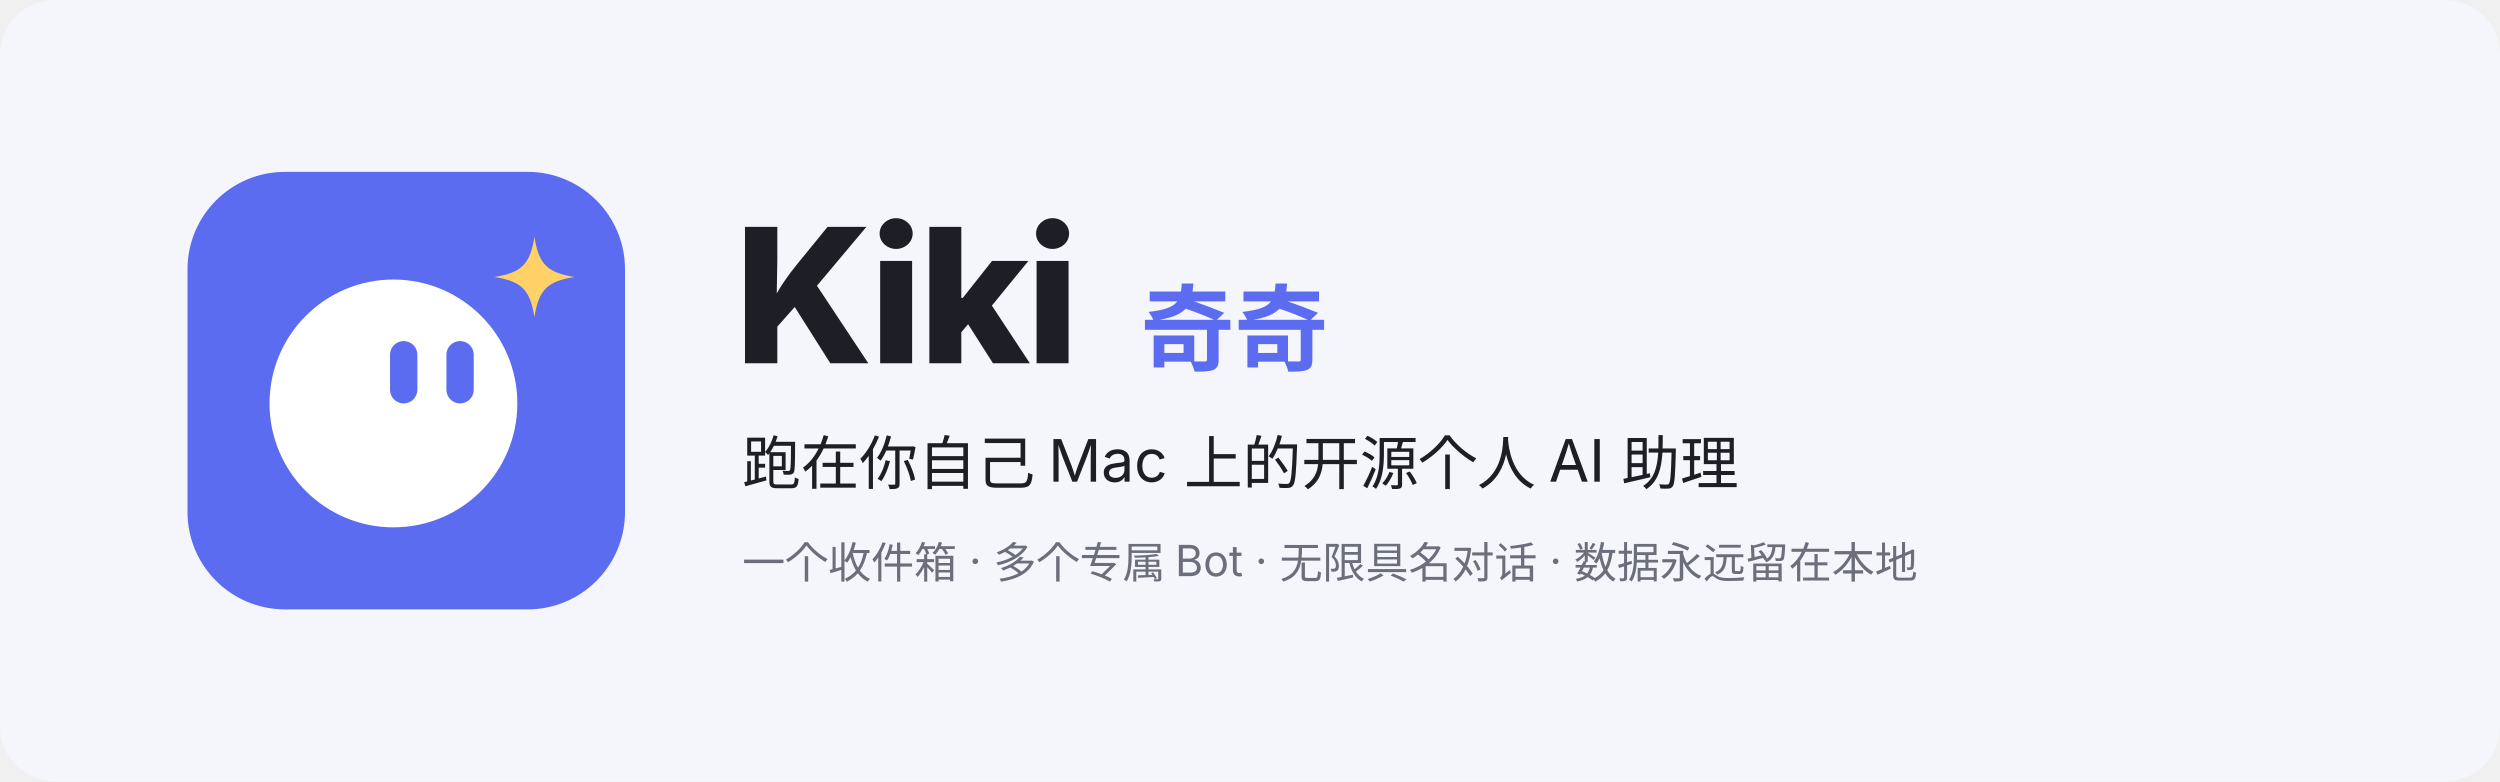
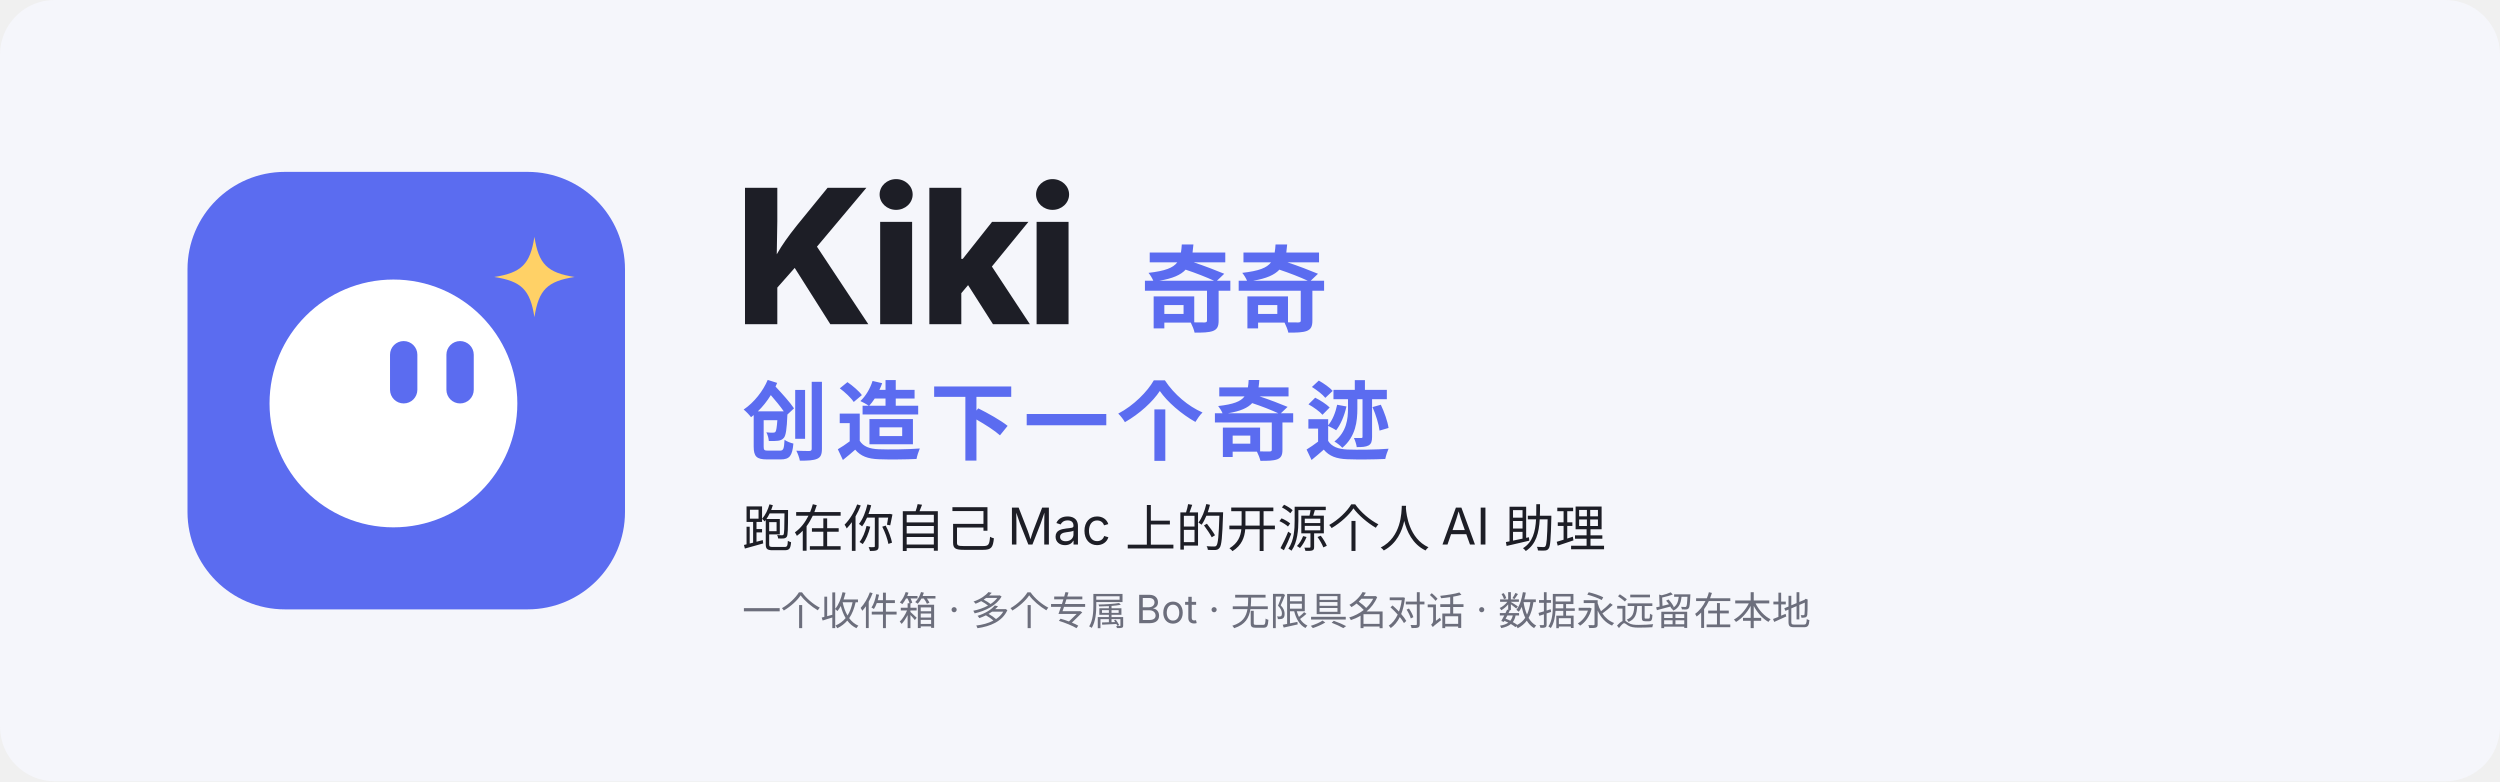
<svg xmlns="http://www.w3.org/2000/svg" width="1280" height="400" viewBox="0 0 1280 400">
  <rect width="1280" height="400" rx="28" fill="#f5f6fb" />
  <g transform="translate(96 88) scale(0.21875)">
    <rect width="1024" height="1024" rx="228" fill="#5b6cf0" />
    <circle cx="482" cy="542" r="290" fill="#fff" />
    <g fill="#5b6cf0">
      <rect x="474" y="396" width="64" height="146" rx="32" />
      <rect x="606" y="396" width="64" height="146" rx="32" />
    </g>
    <path d="M812 152c10 64 30 84 94 94-64 10-84 30-94 94-10-64-30-84-94-94 64-10 84-30 94-94z" fill="#ffd166" />
  </g>
  <g font-family="-apple-system, BlinkMacSystemFont, 'SF Pro Display', 'PingFang SC', 'Segoe UI', 'Noto Sans SC', sans-serif">
-     <text x="376" y="186" font-size="96" font-weight="800" fill="#1d1e26" letter-spacing="-2">Kiki</text>
-     <text x="584" y="186" font-size="48" font-weight="600" fill="#5b6cf0">奇奇</text>
-     <text x="380" y="248" font-size="30" fill="#1d1e26">跑在你自己 Mac 上的开源个人 AI 助理</text>
-     <text x="380" y="296" font-size="22" fill="#6c6e7c">一个收件箱 · 多个专属 Bot · 无限具名对话 · 数据永远留在本地</text>
+     <text x="376" y="166" font-size="96" font-weight="800" fill="#1d1e26" letter-spacing="-2">Kiki</text>
+     <text x="584" y="166" font-size="48" font-weight="600" fill="#5b6cf0">奇奇</text>
+     <text x="380" y="232" font-size="44" font-weight="800" fill="#5b6cf0" letter-spacing="4">创造下一个奇迹</text>
+     <text x="380" y="280" font-size="26" fill="#1d1e26">跑在你自己 Mac 上的开源个人 AI 助理</text>
+     <text x="380" y="320" font-size="20" fill="#6c6e7c">一个收件箱 · 多个专属 Bot · 无限具名对话 · 数据永远留在本地</text>
  </g>
</svg>
